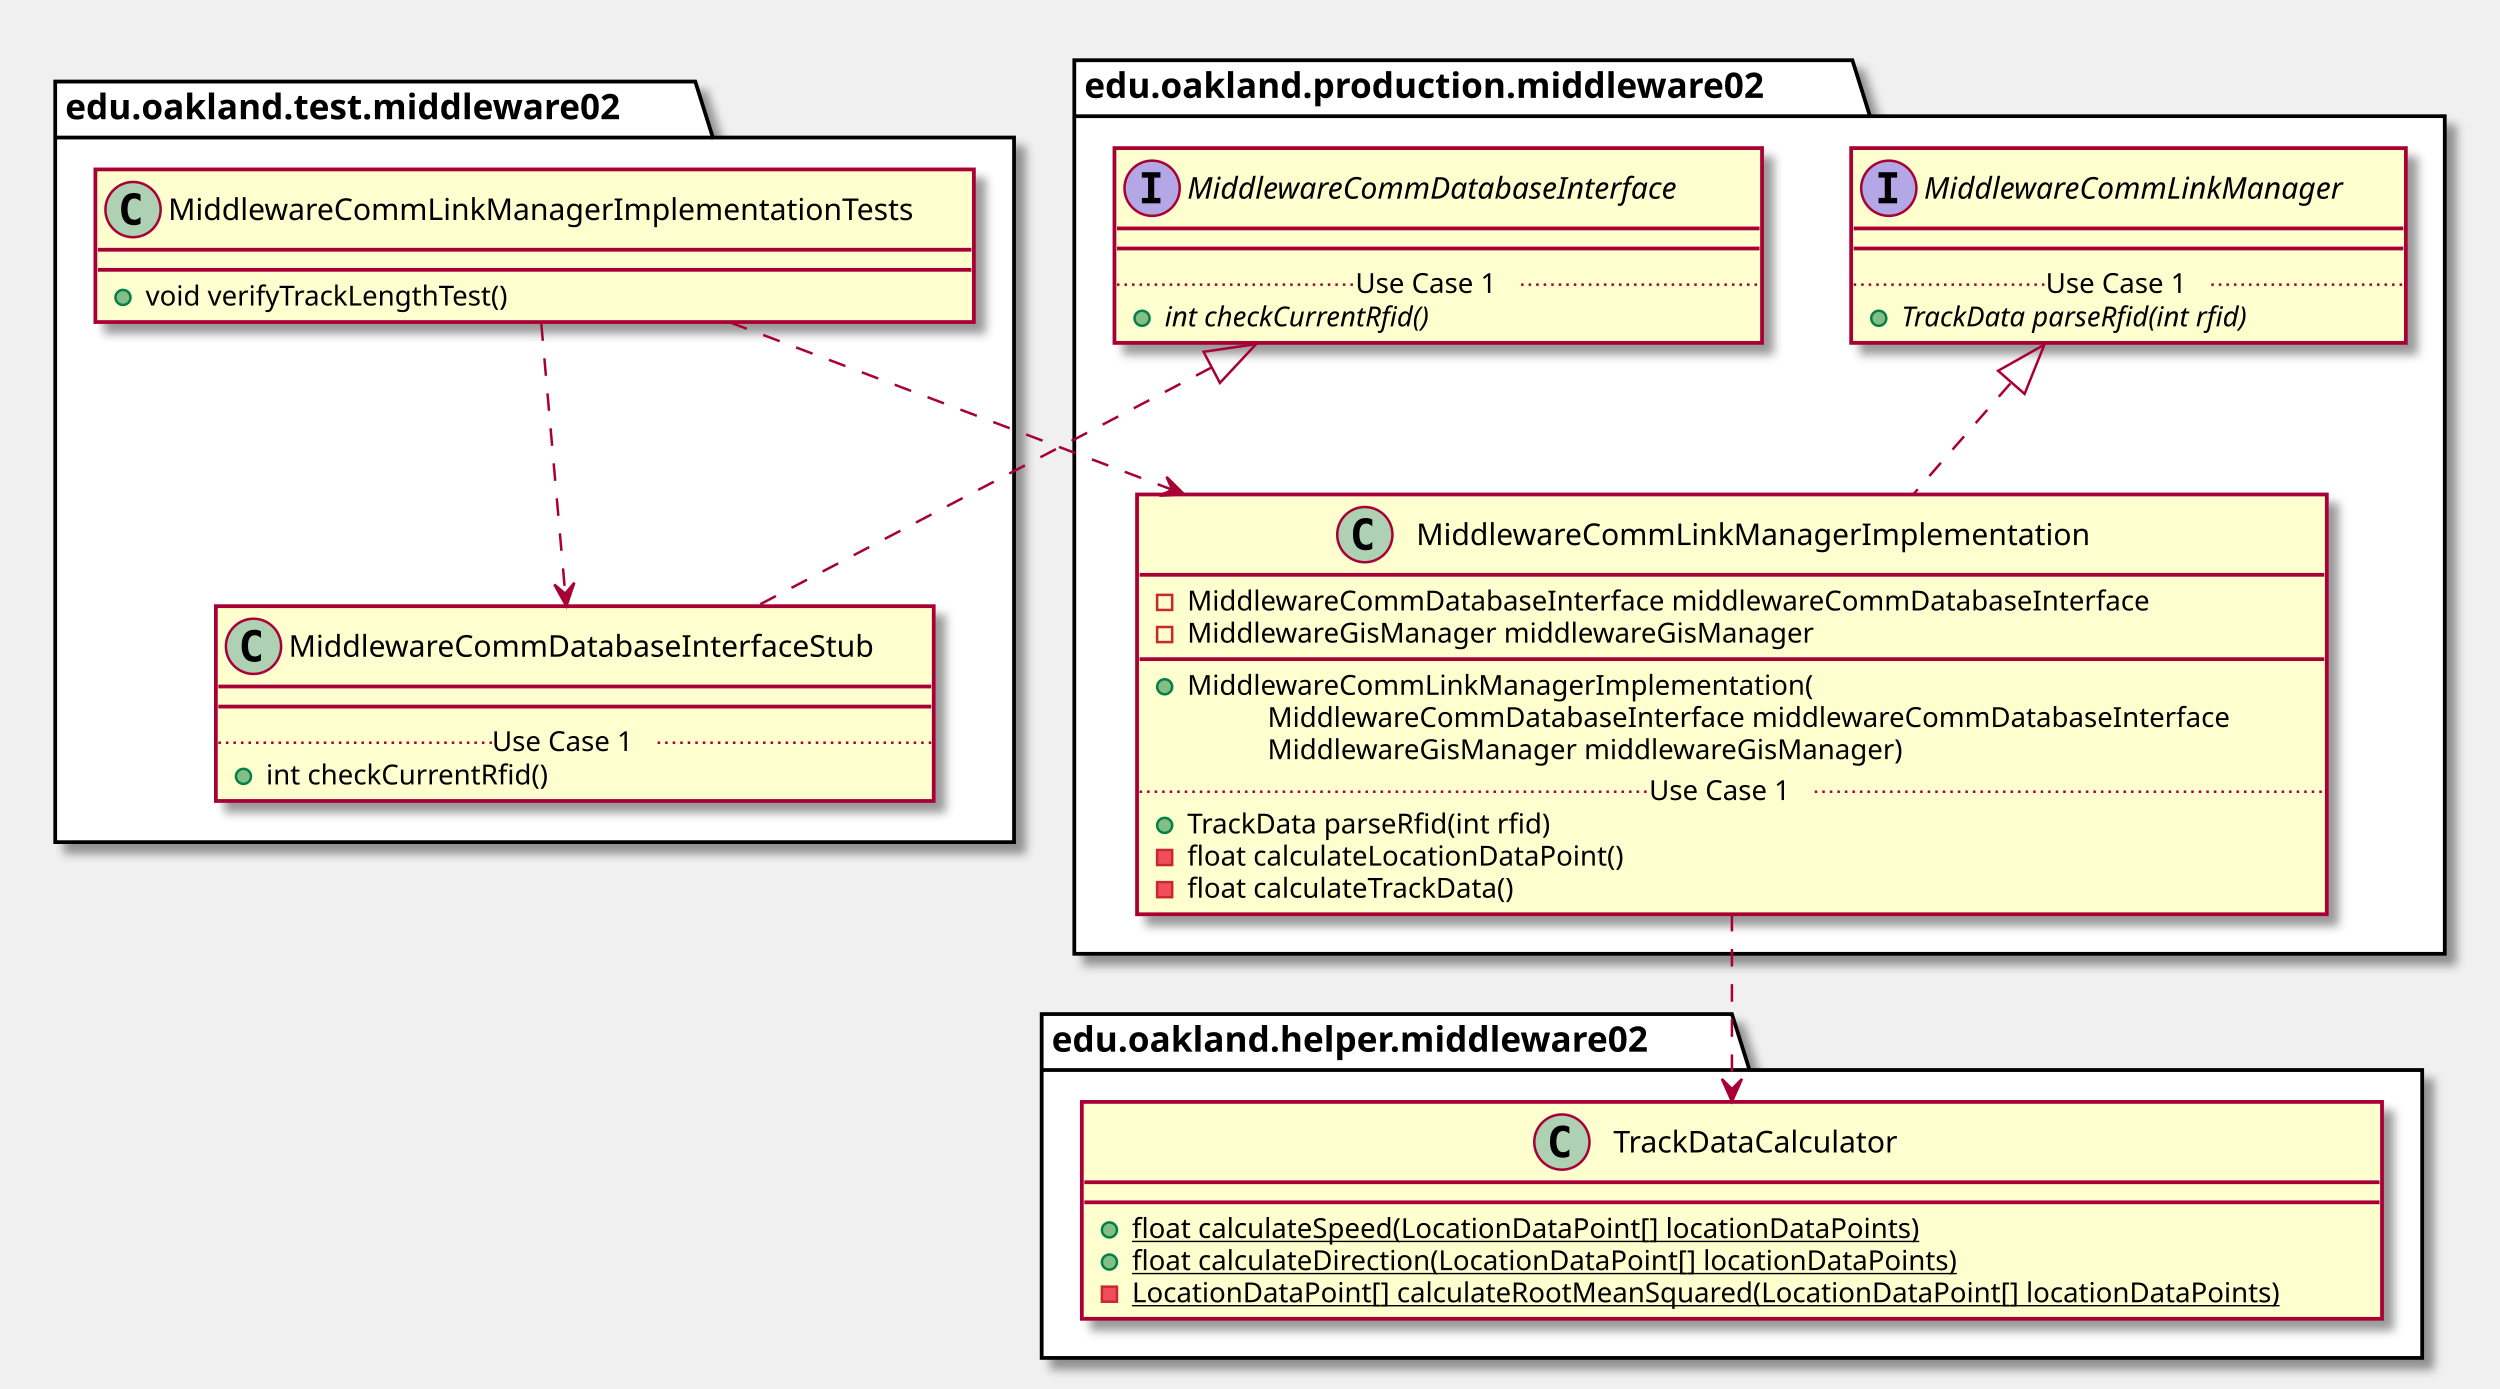
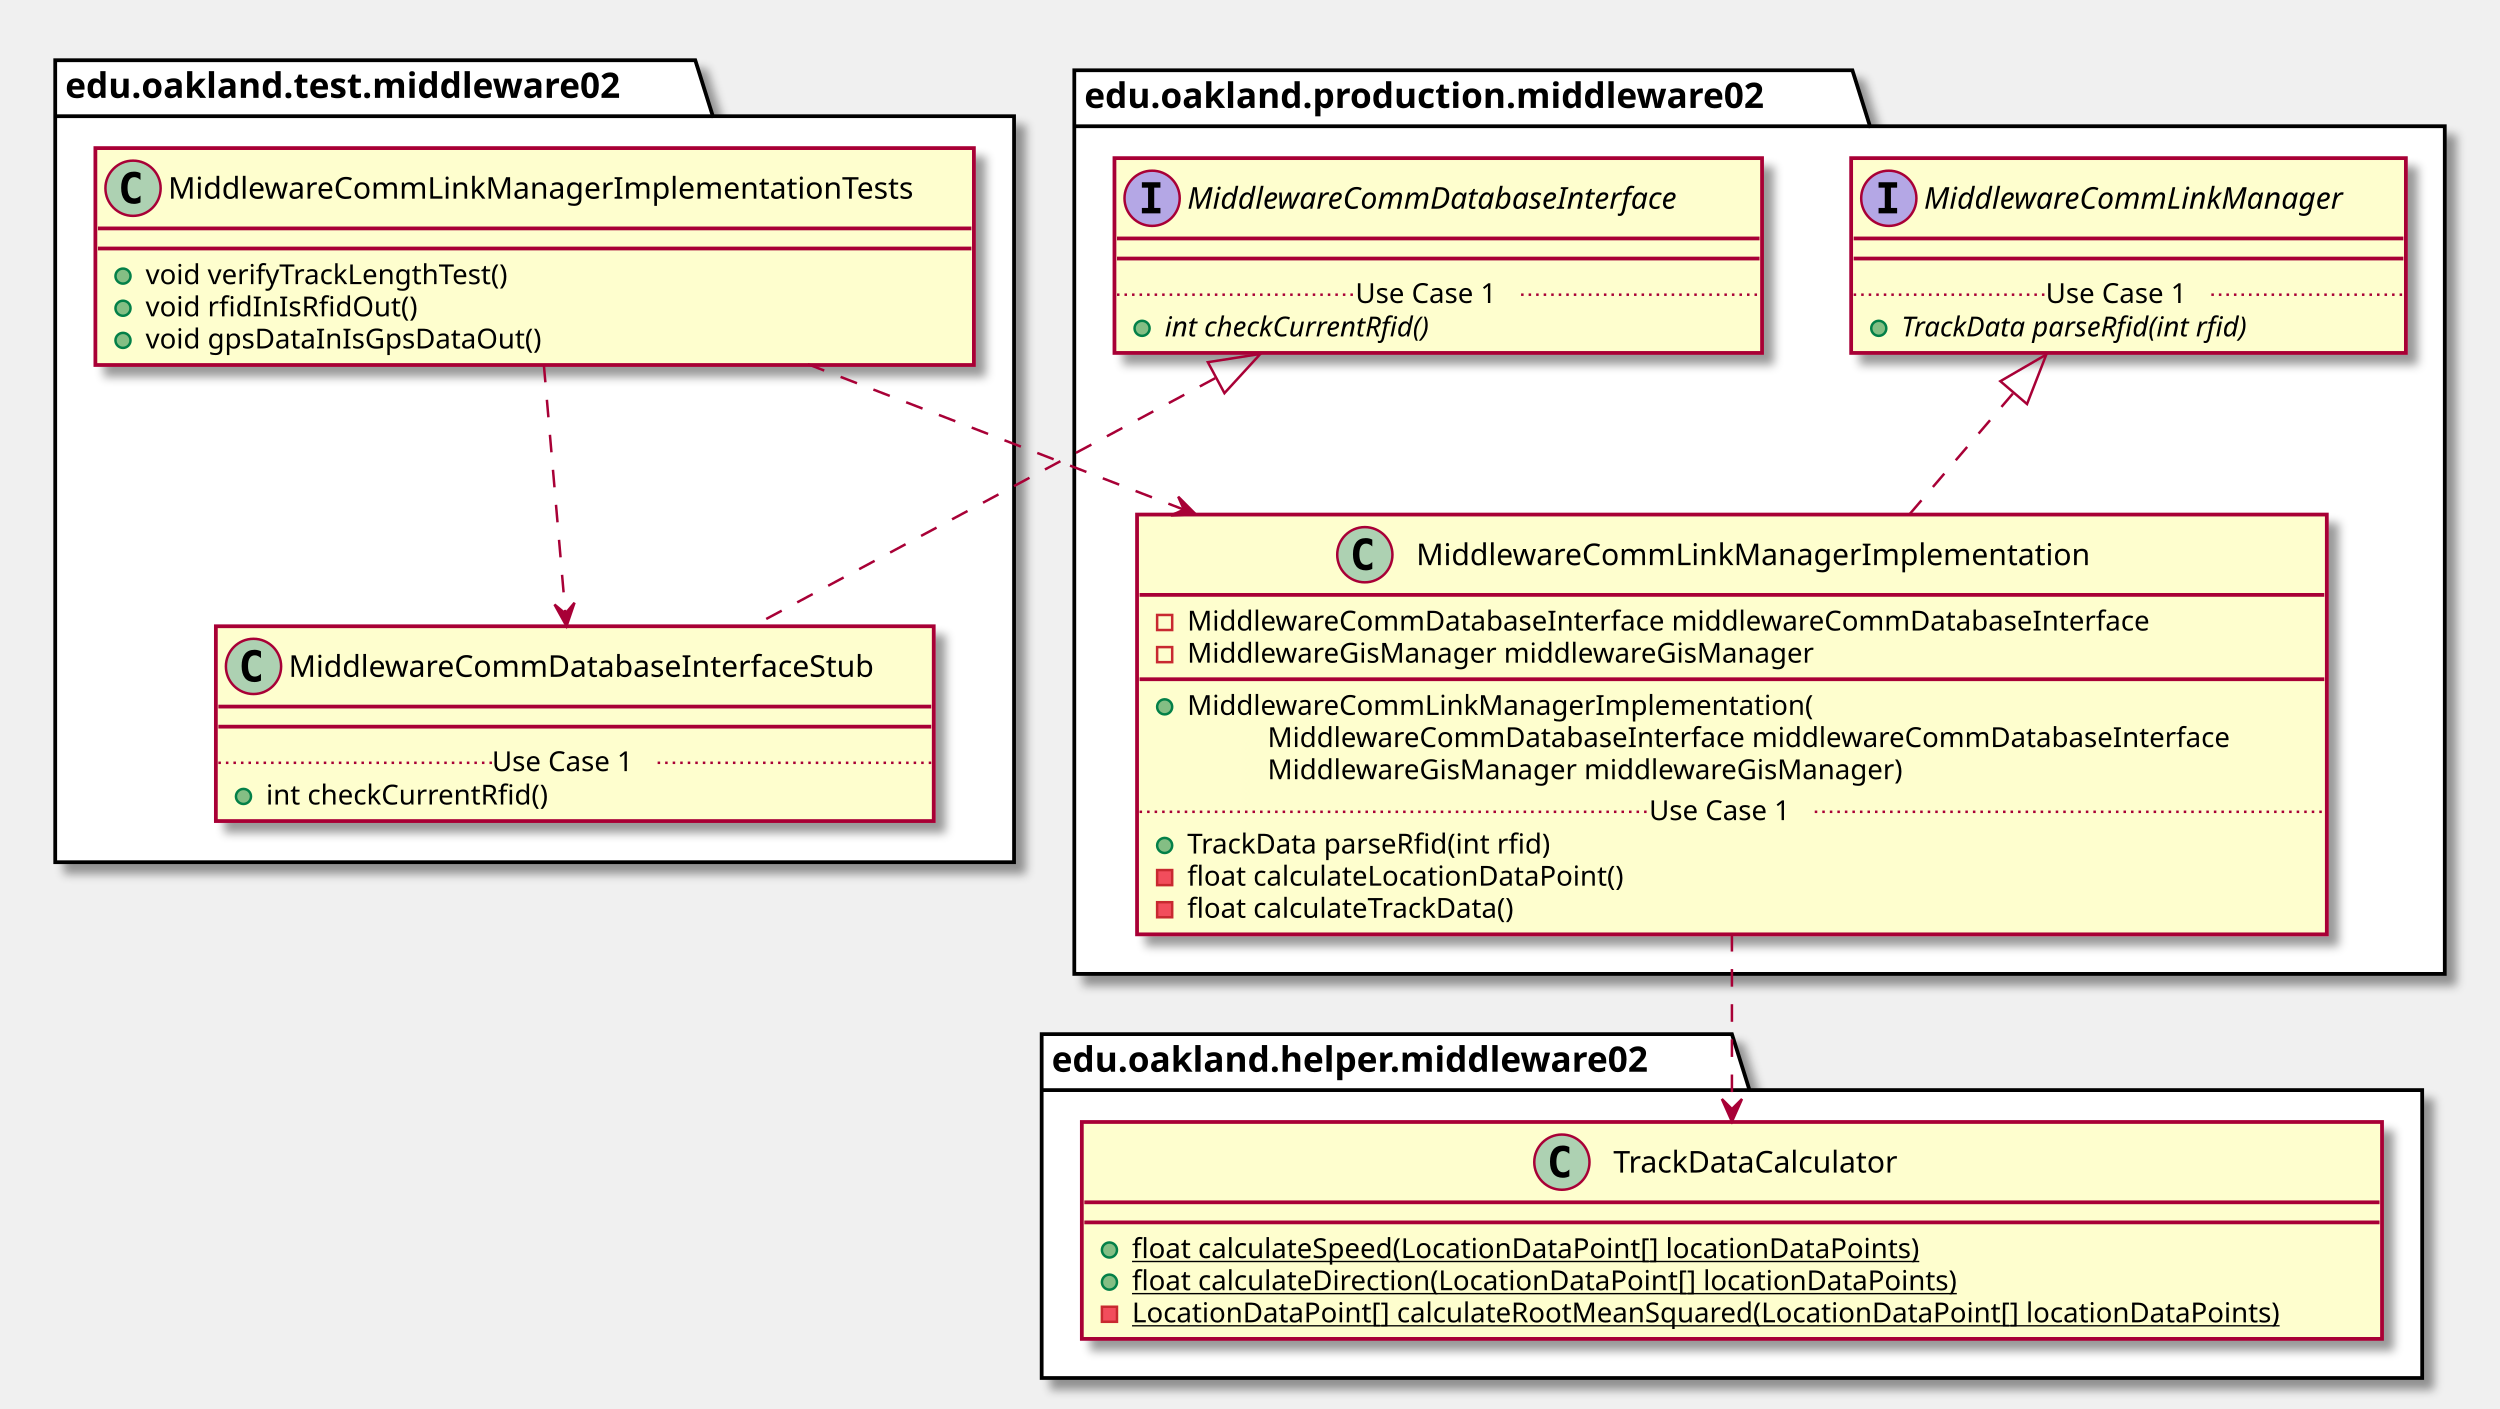
- <svg xmlns="http://www.w3.org/2000/svg" contentScriptType="application/ecmascript" contentStyleType="text/css" height="553px" preserveAspectRatio="none" style="width:996px;height:553px;" version="1.1" viewBox="0 0 996 553" width="996px" zoomAndPan="magnify">
+ <svg xmlns="http://www.w3.org/2000/svg" contentScriptType="application/ecmascript" contentStyleType="text/css" height="561px" preserveAspectRatio="none" style="width:996px;height:561px;" version="1.1" viewBox="0 0 996 561" width="996px" zoomAndPan="magnify">
  <defs>
-     <filter height="300%" id="f129n93kdbpjp9" width="300%" x="-1" y="-1">
+     <filter height="300%" id="fbnge24v2bjyk" width="300%" x="-1" y="-1">
      <feGaussianBlur result="blurOut" stdDeviation="2.0" />
      <feColorMatrix in="blurOut" result="blurOut2" type="matrix" values="0 0 0 0 0 0 0 0 0 0 0 0 0 0 0 0 0 0 .4 0" />
      <feOffset dx="4.0" dy="4.0" in="blurOut2" result="blurOut3" />
      <feBlend in="SourceGraphic" in2="blurOut3" mode="normal" />
    </filter>
  </defs>
  <g>
-     <polygon fill="#FFFFFF" filter="url(#f129n93kdbpjp9)" points="22,32.5,277,32.5,284,54.797,404,54.797,404,335.5,22,335.5,22,32.5" style="stroke: #000000; stroke-width: 1.5;" />
-     <line style="stroke: #000000; stroke-width: 1.5;" x1="22" x2="284" y1="54.797" y2="54.797" />
-     <text fill="#000000" font-family="sans-serif" font-size="14" font-weight="bold" lengthAdjust="spacingAndGlyphs" textLength="249" x="26" y="47.495">edu.oakland.test.middleware02</text>
-     <polygon fill="#FFFFFF" filter="url(#f129n93kdbpjp9)" points="428,24,738,24,745,46.297,974,46.297,974,380,428,380,428,24" style="stroke: #000000; stroke-width: 1.5;" />
-     <line style="stroke: #000000; stroke-width: 1.5;" x1="428" x2="745" y1="46.297" y2="46.297" />
-     <text fill="#000000" font-family="sans-serif" font-size="14" font-weight="bold" lengthAdjust="spacingAndGlyphs" textLength="304" x="432" y="38.995">edu.oakland.production.middleware02</text>
-     <polygon fill="#FFFFFF" filter="url(#f129n93kdbpjp9)" points="415,404,690,404,697,426.297,965,426.297,965,541,415,541,415,404" style="stroke: #000000; stroke-width: 1.5;" />
-     <line style="stroke: #000000; stroke-width: 1.5;" x1="415" x2="697" y1="426.297" y2="426.297" />
-     <text fill="#000000" font-family="sans-serif" font-size="14" font-weight="bold" lengthAdjust="spacingAndGlyphs" textLength="269" x="419" y="418.995">edu.oakland.helper.middleware02</text>
-     <rect fill="#FEFECE" filter="url(#f129n93kdbpjp9)" height="60.805" id="MiddlewareCommLinkManagerImplementationTests" style="stroke: #A80036; stroke-width: 1.5;" width="350" x="38" y="67.5" />
-     <ellipse cx="53" cy="83.5" fill="#ADD1B2" rx="11" ry="11" style="stroke: #A80036; stroke-width: 1.0;" />
-     <path d="M55.969,89.141 Q55.391,89.438 54.75,89.578 Q54.109,89.734 53.406,89.734 Q50.906,89.734 49.578,88.094 Q48.266,86.438 48.266,83.312 Q48.266,80.188 49.578,78.531 Q50.906,76.875 53.406,76.875 Q54.109,76.875 54.75,77.031 Q55.406,77.188 55.969,77.484 L55.969,80.203 Q55.344,79.625 54.75,79.359 Q54.156,79.078 53.531,79.078 Q52.188,79.078 51.5,80.156 Q50.812,81.219 50.812,83.312 Q50.812,85.406 51.5,86.484 Q52.188,87.547 53.531,87.547 Q54.156,87.547 54.75,87.281 Q55.344,87 55.969,86.422 L55.969,89.141 Z " />
-     <text fill="#000000" font-family="sans-serif" font-size="12" lengthAdjust="spacingAndGlyphs" textLength="318" x="67" y="87.654">MiddlewareCommLinkManagerImplementationTests</text>
-     <line style="stroke: #A80036; stroke-width: 1.5;" x1="39" x2="387" y1="99.5" y2="99.5" />
-     <line style="stroke: #A80036; stroke-width: 1.5;" x1="39" x2="387" y1="107.5" y2="107.5" />
-     <ellipse cx="49" cy="118.5" fill="#84BE84" rx="3" ry="3" style="stroke: #038048; stroke-width: 1.0;" />
-     <text fill="#000000" font-family="sans-serif" font-size="11" lengthAdjust="spacingAndGlyphs" textLength="160" x="58" y="121.71">void verifyTrackLengthTest()</text>
-     <rect fill="#FEFECE" filter="url(#f129n93kdbpjp9)" height="77.609" id="MiddlewareCommDatabaseInterfaceStub" style="stroke: #A80036; stroke-width: 1.5;" width="286" x="86" y="241.5" />
-     <ellipse cx="101" cy="257.5" fill="#ADD1B2" rx="11" ry="11" style="stroke: #A80036; stroke-width: 1.0;" />
-     <path d="M103.969,263.141 Q103.391,263.438 102.75,263.578 Q102.109,263.734 101.406,263.734 Q98.906,263.734 97.578,262.094 Q96.266,260.438 96.266,257.312 Q96.266,254.188 97.578,252.531 Q98.906,250.875 101.406,250.875 Q102.109,250.875 102.75,251.031 Q103.406,251.188 103.969,251.484 L103.969,254.203 Q103.344,253.625 102.75,253.359 Q102.156,253.078 101.531,253.078 Q100.188,253.078 99.5,254.156 Q98.812,255.219 98.812,257.312 Q98.812,259.406 99.5,260.484 Q100.188,261.547 101.531,261.547 Q102.156,261.547 102.75,261.281 Q103.344,261 103.969,260.422 L103.969,263.141 Z " />
-     <text fill="#000000" font-family="sans-serif" font-size="12" lengthAdjust="spacingAndGlyphs" textLength="254" x="115" y="261.654">MiddlewareCommDatabaseInterfaceStub</text>
-     <line style="stroke: #A80036; stroke-width: 1.5;" x1="87" x2="371" y1="273.5" y2="273.5" />
+     <polygon fill="#FFFFFF" filter="url(#fbnge24v2bjyk)" points="22,24,277,24,284,46.297,404,46.297,404,343.5,22,343.5,22,24" style="stroke: #000000; stroke-width: 1.5;" />
+     <line style="stroke: #000000; stroke-width: 1.5;" x1="22" x2="284" y1="46.297" y2="46.297" />
+     <text fill="#000000" font-family="sans-serif" font-size="14" font-weight="bold" lengthAdjust="spacingAndGlyphs" textLength="249" x="26" y="38.995">edu.oakland.test.middleware02</text>
+     <polygon fill="#FFFFFF" filter="url(#fbnge24v2bjyk)" points="428,28,738,28,745,50.297,974,50.297,974,388,428,388,428,28" style="stroke: #000000; stroke-width: 1.5;" />
+     <line style="stroke: #000000; stroke-width: 1.5;" x1="428" x2="745" y1="50.297" y2="50.297" />
+     <text fill="#000000" font-family="sans-serif" font-size="14" font-weight="bold" lengthAdjust="spacingAndGlyphs" textLength="304" x="432" y="42.995">edu.oakland.production.middleware02</text>
+     <polygon fill="#FFFFFF" filter="url(#fbnge24v2bjyk)" points="415,412,690,412,697,434.297,965,434.297,965,549,415,549,415,412" style="stroke: #000000; stroke-width: 1.5;" />
+     <line style="stroke: #000000; stroke-width: 1.5;" x1="415" x2="697" y1="434.297" y2="434.297" />
+     <text fill="#000000" font-family="sans-serif" font-size="14" font-weight="bold" lengthAdjust="spacingAndGlyphs" textLength="269" x="419" y="426.995">edu.oakland.helper.middleware02</text>
+     <rect fill="#FEFECE" filter="url(#fbnge24v2bjyk)" height="86.414" id="MiddlewareCommLinkManagerImplementationTests" style="stroke: #A80036; stroke-width: 1.5;" width="350" x="38" y="59" />
+     <ellipse cx="53" cy="75" fill="#ADD1B2" rx="11" ry="11" style="stroke: #A80036; stroke-width: 1.0;" />
+     <path d="M55.969,80.641 Q55.391,80.938 54.75,81.078 Q54.109,81.234 53.406,81.234 Q50.906,81.234 49.578,79.594 Q48.266,77.938 48.266,74.812 Q48.266,71.688 49.578,70.031 Q50.906,68.375 53.406,68.375 Q54.109,68.375 54.75,68.531 Q55.406,68.688 55.969,68.984 L55.969,71.703 Q55.344,71.125 54.75,70.859 Q54.156,70.578 53.531,70.578 Q52.188,70.578 51.5,71.656 Q50.812,72.719 50.812,74.812 Q50.812,76.906 51.5,77.984 Q52.188,79.047 53.531,79.047 Q54.156,79.047 54.75,78.781 Q55.344,78.5 55.969,77.922 L55.969,80.641 Z " />
+     <text fill="#000000" font-family="sans-serif" font-size="12" lengthAdjust="spacingAndGlyphs" textLength="318" x="67" y="79.154">MiddlewareCommLinkManagerImplementationTests</text>
+     <line style="stroke: #A80036; stroke-width: 1.5;" x1="39" x2="387" y1="91" y2="91" />
+     <line style="stroke: #A80036; stroke-width: 1.5;" x1="39" x2="387" y1="99" y2="99" />
+     <ellipse cx="49" cy="110" fill="#84BE84" rx="3" ry="3" style="stroke: #038048; stroke-width: 1.0;" />
+     <text fill="#000000" font-family="sans-serif" font-size="11" lengthAdjust="spacingAndGlyphs" textLength="160" x="58" y="113.21">void verifyTrackLengthTest()</text>
+     <ellipse cx="49" cy="122.805" fill="#84BE84" rx="3" ry="3" style="stroke: #038048; stroke-width: 1.0;" />
+     <text fill="#000000" font-family="sans-serif" font-size="11" lengthAdjust="spacingAndGlyphs" textLength="115" x="58" y="126.015">void rfidInIsRfidOut()</text>
+     <ellipse cx="49" cy="135.609" fill="#84BE84" rx="3" ry="3" style="stroke: #038048; stroke-width: 1.0;" />
+     <text fill="#000000" font-family="sans-serif" font-size="11" lengthAdjust="spacingAndGlyphs" textLength="171" x="58" y="138.82">void gpsDataInIsGpsDataOut()</text>
+     <rect fill="#FEFECE" filter="url(#fbnge24v2bjyk)" height="77.609" id="MiddlewareCommDatabaseInterfaceStub" style="stroke: #A80036; stroke-width: 1.5;" width="286" x="86" y="249.5" />
+     <ellipse cx="101" cy="265.5" fill="#ADD1B2" rx="11" ry="11" style="stroke: #A80036; stroke-width: 1.0;" />
+     <path d="M103.969,271.141 Q103.391,271.438 102.75,271.578 Q102.109,271.734 101.406,271.734 Q98.906,271.734 97.578,270.094 Q96.266,268.438 96.266,265.312 Q96.266,262.188 97.578,260.531 Q98.906,258.875 101.406,258.875 Q102.109,258.875 102.75,259.031 Q103.406,259.188 103.969,259.484 L103.969,262.203 Q103.344,261.625 102.75,261.359 Q102.156,261.078 101.531,261.078 Q100.188,261.078 99.5,262.156 Q98.812,263.219 98.812,265.312 Q98.812,267.406 99.5,268.484 Q100.188,269.547 101.531,269.547 Q102.156,269.547 102.75,269.281 Q103.344,269 103.969,268.422 L103.969,271.141 Z " />
+     <text fill="#000000" font-family="sans-serif" font-size="12" lengthAdjust="spacingAndGlyphs" textLength="254" x="115" y="269.654">MiddlewareCommDatabaseInterfaceStub</text>
    <line style="stroke: #A80036; stroke-width: 1.5;" x1="87" x2="371" y1="281.5" y2="281.5" />
-     <ellipse cx="97" cy="309.305" fill="#84BE84" rx="3" ry="3" style="stroke: #038048; stroke-width: 1.0;" />
-     <text fill="#000000" font-family="sans-serif" font-size="11" lengthAdjust="spacingAndGlyphs" textLength="122" x="106" y="312.515">int checkCurrentRfid()</text>
-     <line style="stroke: #A80036; stroke-width: 1.0; stroke-dasharray: 1.0,2.0;" x1="87" x2="196" y1="295.902" y2="295.902" />
-     <text fill="#000000" font-family="sans-serif" font-size="11" lengthAdjust="spacingAndGlyphs" textLength="66" x="196" y="299.21">Use Case 1</text>
-     <line style="stroke: #A80036; stroke-width: 1.0; stroke-dasharray: 1.0,2.0;" x1="262" x2="371" y1="295.902" y2="295.902" />
-     <rect fill="#FEFECE" filter="url(#f129n93kdbpjp9)" height="77.609" id="MiddlewareCommDatabaseInterface" style="stroke: #A80036; stroke-width: 1.5;" width="258" x="444" y="59" />
-     <ellipse cx="459" cy="75" fill="#B4A7E5" rx="11" ry="11" style="stroke: #A80036; stroke-width: 1.0;" />
-     <path d="M454.922,70.766 L454.922,68.609 L462.312,68.609 L462.312,70.766 L459.844,70.766 L459.844,78.844 L462.312,78.844 L462.312,81 L454.922,81 L454.922,78.844 L457.391,78.844 L457.391,70.766 L454.922,70.766 Z " />
-     <text fill="#000000" font-family="sans-serif" font-size="12" font-style="italic" lengthAdjust="spacingAndGlyphs" textLength="226" x="473" y="79.154">MiddlewareCommDatabaseInterface</text>
-     <line style="stroke: #A80036; stroke-width: 1.5;" x1="445" x2="701" y1="91" y2="91" />
-     <line style="stroke: #A80036; stroke-width: 1.5;" x1="445" x2="701" y1="99" y2="99" />
-     <ellipse cx="455" cy="126.805" fill="#84BE84" rx="3" ry="3" style="stroke: #038048; stroke-width: 1.0;" />
-     <text fill="#000000" font-family="sans-serif" font-size="11" font-style="italic" lengthAdjust="spacingAndGlyphs" textLength="123" x="464" y="130.015">int checkCurrentRfid()</text>
-     <line style="stroke: #A80036; stroke-width: 1.0; stroke-dasharray: 1.0,2.0;" x1="445" x2="540" y1="113.402" y2="113.402" />
-     <text fill="#000000" font-family="sans-serif" font-size="11" lengthAdjust="spacingAndGlyphs" textLength="66" x="540" y="116.71">Use Case 1</text>
-     <line style="stroke: #A80036; stroke-width: 1.0; stroke-dasharray: 1.0,2.0;" x1="606" x2="701" y1="113.402" y2="113.402" />
-     <rect fill="#FEFECE" filter="url(#f129n93kdbpjp9)" height="167.242" id="MiddlewareCommLinkManagerImplementation" style="stroke: #A80036; stroke-width: 1.5;" width="474" x="453" y="197" />
-     <ellipse cx="543.75" cy="213" fill="#ADD1B2" rx="11" ry="11" style="stroke: #A80036; stroke-width: 1.0;" />
-     <path d="M546.719,218.641 Q546.141,218.938 545.5,219.078 Q544.859,219.234 544.156,219.234 Q541.656,219.234 540.328,217.594 Q539.016,215.938 539.016,212.812 Q539.016,209.688 540.328,208.031 Q541.656,206.375 544.156,206.375 Q544.859,206.375 545.5,206.531 Q546.156,206.688 546.719,206.984 L546.719,209.703 Q546.094,209.125 545.5,208.859 Q544.906,208.578 544.281,208.578 Q542.938,208.578 542.25,209.656 Q541.562,210.719 541.562,212.812 Q541.562,214.906 542.25,215.984 Q542.938,217.047 544.281,217.047 Q544.906,217.047 545.5,216.781 Q546.094,216.5 546.719,215.922 L546.719,218.641 Z " />
-     <text fill="#000000" font-family="sans-serif" font-size="12" lengthAdjust="spacingAndGlyphs" textLength="284" x="564.25" y="217.154">MiddlewareCommLinkManagerImplementation</text>
-     <line style="stroke: #A80036; stroke-width: 1.5;" x1="454" x2="926" y1="229" y2="229" />
-     <rect fill="none" height="6" style="stroke: #C82930; stroke-width: 1.0;" width="6" x="461" y="237" />
-     <text fill="#000000" font-family="sans-serif" font-size="11" lengthAdjust="spacingAndGlyphs" textLength="416" x="473" y="243.21">MiddlewareCommDatabaseInterface middlewareCommDatabaseInterface</text>
-     <rect fill="none" height="6" style="stroke: #C82930; stroke-width: 1.0;" width="6" x="461" y="249.805" />
-     <text fill="#000000" font-family="sans-serif" font-size="11" lengthAdjust="spacingAndGlyphs" textLength="270" x="473" y="256.015">MiddlewareGisManager middlewareGisManager</text>
-     <line style="stroke: #A80036; stroke-width: 1.5;" x1="454" x2="926" y1="262.609" y2="262.609" />
-     <ellipse cx="464" cy="273.609" fill="#84BE84" rx="3" ry="3" style="stroke: #038048; stroke-width: 1.0;" />
-     <text fill="#000000" font-family="sans-serif" font-size="11" lengthAdjust="spacingAndGlyphs" textLength="264" x="473" y="276.82">MiddlewareCommLinkManagerImplementation(</text>
-     <text fill="#000000" font-family="sans-serif" font-size="11" lengthAdjust="spacingAndGlyphs" textLength="416" x="505" y="289.625">MiddlewareCommDatabaseInterface middlewareCommDatabaseInterface</text>
-     <text fill="#000000" font-family="sans-serif" font-size="11" lengthAdjust="spacingAndGlyphs" textLength="274" x="505" y="302.429">MiddlewareGisManager middlewareGisManager)</text>
-     <ellipse cx="464" cy="328.828" fill="#84BE84" rx="3" ry="3" style="stroke: #038048; stroke-width: 1.0;" />
-     <text fill="#000000" font-family="sans-serif" font-size="11" lengthAdjust="spacingAndGlyphs" textLength="160" x="473" y="332.039">TrackData parseRfid(int rfid)</text>
-     <rect fill="#F24D5C" height="6" style="stroke: #C82930; stroke-width: 1.0;" width="6" x="461" y="338.633" />
-     <text fill="#000000" font-family="sans-serif" font-size="11" lengthAdjust="spacingAndGlyphs" textLength="188" x="473" y="344.843">float calculateLocationDataPoint()</text>
-     <rect fill="#F24D5C" height="6" style="stroke: #C82930; stroke-width: 1.0;" width="6" x="461" y="351.438" />
-     <text fill="#000000" font-family="sans-serif" font-size="11" lengthAdjust="spacingAndGlyphs" textLength="144" x="473" y="357.648">float calculateTrackData()</text>
-     <line style="stroke: #A80036; stroke-width: 1.0; stroke-dasharray: 1.0,2.0;" x1="454" x2="657" y1="315.426" y2="315.426" />
-     <text fill="#000000" font-family="sans-serif" font-size="11" lengthAdjust="spacingAndGlyphs" textLength="66" x="657" y="318.734">Use Case 1</text>
-     <line style="stroke: #A80036; stroke-width: 1.0; stroke-dasharray: 1.0,2.0;" x1="723" x2="926" y1="315.426" y2="315.426" />
-     <rect fill="#FEFECE" filter="url(#f129n93kdbpjp9)" height="77.609" id="MiddlewareCommLinkManager" style="stroke: #A80036; stroke-width: 1.5;" width="221" x="737.5" y="59" />
-     <ellipse cx="752.5" cy="75" fill="#B4A7E5" rx="11" ry="11" style="stroke: #A80036; stroke-width: 1.0;" />
-     <path d="M748.422,70.766 L748.422,68.609 L755.812,68.609 L755.812,70.766 L753.344,70.766 L753.344,78.844 L755.812,78.844 L755.812,81 L748.422,81 L748.422,78.844 L750.891,78.844 L750.891,70.766 L748.422,70.766 Z " />
-     <text fill="#000000" font-family="sans-serif" font-size="12" font-style="italic" lengthAdjust="spacingAndGlyphs" textLength="189" x="766.5" y="79.154">MiddlewareCommLinkManager</text>
-     <line style="stroke: #A80036; stroke-width: 1.5;" x1="738.5" x2="957.5" y1="91" y2="91" />
-     <line style="stroke: #A80036; stroke-width: 1.5;" x1="738.5" x2="957.5" y1="99" y2="99" />
-     <ellipse cx="748.5" cy="126.805" fill="#84BE84" rx="3" ry="3" style="stroke: #038048; stroke-width: 1.0;" />
-     <text fill="#000000" font-family="sans-serif" font-size="11" font-style="italic" lengthAdjust="spacingAndGlyphs" textLength="160" x="757.5" y="130.015">TrackData parseRfid(int rfid)</text>
-     <line style="stroke: #A80036; stroke-width: 1.0; stroke-dasharray: 1.0,2.0;" x1="738.5" x2="815" y1="113.402" y2="113.402" />
-     <text fill="#000000" font-family="sans-serif" font-size="11" lengthAdjust="spacingAndGlyphs" textLength="66" x="815" y="116.71">Use Case 1</text>
-     <line style="stroke: #A80036; stroke-width: 1.0; stroke-dasharray: 1.0,2.0;" x1="881" x2="957.5" y1="113.402" y2="113.402" />
-     <rect fill="#FEFECE" filter="url(#f129n93kdbpjp9)" height="86.414" id="TrackDataCalculator" style="stroke: #A80036; stroke-width: 1.5;" width="518" x="431" y="439" />
-     <ellipse cx="622.25" cy="455" fill="#ADD1B2" rx="11" ry="11" style="stroke: #A80036; stroke-width: 1.0;" />
-     <path d="M625.219,460.641 Q624.641,460.938 624,461.078 Q623.359,461.234 622.656,461.234 Q620.156,461.234 618.828,459.594 Q617.516,457.938 617.516,454.812 Q617.516,451.688 618.828,450.031 Q620.156,448.375 622.656,448.375 Q623.359,448.375 624,448.531 Q624.656,448.688 625.219,448.984 L625.219,451.703 Q624.594,451.125 624,450.859 Q623.406,450.578 622.781,450.578 Q621.438,450.578 620.75,451.656 Q620.062,452.719 620.062,454.812 Q620.062,456.906 620.75,457.984 Q621.438,459.047 622.781,459.047 Q623.406,459.047 624,458.781 Q624.594,458.5 625.219,457.922 L625.219,460.641 Z " />
-     <text fill="#000000" font-family="sans-serif" font-size="12" lengthAdjust="spacingAndGlyphs" textLength="127" x="642.75" y="459.154">TrackDataCalculator</text>
-     <line style="stroke: #A80036; stroke-width: 1.5;" x1="432" x2="948" y1="471" y2="471" />
+     <line style="stroke: #A80036; stroke-width: 1.5;" x1="87" x2="371" y1="289.5" y2="289.5" />
+     <ellipse cx="97" cy="317.305" fill="#84BE84" rx="3" ry="3" style="stroke: #038048; stroke-width: 1.0;" />
+     <text fill="#000000" font-family="sans-serif" font-size="11" lengthAdjust="spacingAndGlyphs" textLength="122" x="106" y="320.515">int checkCurrentRfid()</text>
+     <line style="stroke: #A80036; stroke-width: 1.0; stroke-dasharray: 1.0,2.0;" x1="87" x2="196" y1="303.902" y2="303.902" />
+     <text fill="#000000" font-family="sans-serif" font-size="11" lengthAdjust="spacingAndGlyphs" textLength="66" x="196" y="307.21">Use Case 1</text>
+     <line style="stroke: #A80036; stroke-width: 1.0; stroke-dasharray: 1.0,2.0;" x1="262" x2="371" y1="303.902" y2="303.902" />
+     <rect fill="#FEFECE" filter="url(#fbnge24v2bjyk)" height="77.609" id="MiddlewareCommDatabaseInterface" style="stroke: #A80036; stroke-width: 1.5;" width="258" x="444" y="63" />
+     <ellipse cx="459" cy="79" fill="#B4A7E5" rx="11" ry="11" style="stroke: #A80036; stroke-width: 1.0;" />
+     <path d="M454.922,74.766 L454.922,72.609 L462.312,72.609 L462.312,74.766 L459.844,74.766 L459.844,82.844 L462.312,82.844 L462.312,85 L454.922,85 L454.922,82.844 L457.391,82.844 L457.391,74.766 L454.922,74.766 Z " />
+     <text fill="#000000" font-family="sans-serif" font-size="12" font-style="italic" lengthAdjust="spacingAndGlyphs" textLength="226" x="473" y="83.154">MiddlewareCommDatabaseInterface</text>
+     <line style="stroke: #A80036; stroke-width: 1.5;" x1="445" x2="701" y1="95" y2="95" />
+     <line style="stroke: #A80036; stroke-width: 1.5;" x1="445" x2="701" y1="103" y2="103" />
+     <ellipse cx="455" cy="130.805" fill="#84BE84" rx="3" ry="3" style="stroke: #038048; stroke-width: 1.0;" />
+     <text fill="#000000" font-family="sans-serif" font-size="11" font-style="italic" lengthAdjust="spacingAndGlyphs" textLength="123" x="464" y="134.015">int checkCurrentRfid()</text>
+     <line style="stroke: #A80036; stroke-width: 1.0; stroke-dasharray: 1.0,2.0;" x1="445" x2="540" y1="117.402" y2="117.402" />
+     <text fill="#000000" font-family="sans-serif" font-size="11" lengthAdjust="spacingAndGlyphs" textLength="66" x="540" y="120.71">Use Case 1</text>
+     <line style="stroke: #A80036; stroke-width: 1.0; stroke-dasharray: 1.0,2.0;" x1="606" x2="701" y1="117.402" y2="117.402" />
+     <rect fill="#FEFECE" filter="url(#fbnge24v2bjyk)" height="167.242" id="MiddlewareCommLinkManagerImplementation" style="stroke: #A80036; stroke-width: 1.5;" width="474" x="453" y="205" />
+     <ellipse cx="543.75" cy="221" fill="#ADD1B2" rx="11" ry="11" style="stroke: #A80036; stroke-width: 1.0;" />
+     <path d="M546.719,226.641 Q546.141,226.938 545.5,227.078 Q544.859,227.234 544.156,227.234 Q541.656,227.234 540.328,225.594 Q539.016,223.938 539.016,220.812 Q539.016,217.688 540.328,216.031 Q541.656,214.375 544.156,214.375 Q544.859,214.375 545.5,214.531 Q546.156,214.688 546.719,214.984 L546.719,217.703 Q546.094,217.125 545.5,216.859 Q544.906,216.578 544.281,216.578 Q542.938,216.578 542.25,217.656 Q541.562,218.719 541.562,220.812 Q541.562,222.906 542.25,223.984 Q542.938,225.047 544.281,225.047 Q544.906,225.047 545.5,224.781 Q546.094,224.5 546.719,223.922 L546.719,226.641 Z " />
+     <text fill="#000000" font-family="sans-serif" font-size="12" lengthAdjust="spacingAndGlyphs" textLength="284" x="564.25" y="225.154">MiddlewareCommLinkManagerImplementation</text>
+     <line style="stroke: #A80036; stroke-width: 1.5;" x1="454" x2="926" y1="237" y2="237" />
+     <rect fill="none" height="6" style="stroke: #C82930; stroke-width: 1.0;" width="6" x="461" y="245" />
+     <text fill="#000000" font-family="sans-serif" font-size="11" lengthAdjust="spacingAndGlyphs" textLength="416" x="473" y="251.21">MiddlewareCommDatabaseInterface middlewareCommDatabaseInterface</text>
+     <rect fill="none" height="6" style="stroke: #C82930; stroke-width: 1.0;" width="6" x="461" y="257.805" />
+     <text fill="#000000" font-family="sans-serif" font-size="11" lengthAdjust="spacingAndGlyphs" textLength="270" x="473" y="264.015">MiddlewareGisManager middlewareGisManager</text>
+     <line style="stroke: #A80036; stroke-width: 1.5;" x1="454" x2="926" y1="270.609" y2="270.609" />
+     <ellipse cx="464" cy="281.609" fill="#84BE84" rx="3" ry="3" style="stroke: #038048; stroke-width: 1.0;" />
+     <text fill="#000000" font-family="sans-serif" font-size="11" lengthAdjust="spacingAndGlyphs" textLength="264" x="473" y="284.82">MiddlewareCommLinkManagerImplementation(</text>
+     <text fill="#000000" font-family="sans-serif" font-size="11" lengthAdjust="spacingAndGlyphs" textLength="416" x="505" y="297.625">MiddlewareCommDatabaseInterface middlewareCommDatabaseInterface</text>
+     <text fill="#000000" font-family="sans-serif" font-size="11" lengthAdjust="spacingAndGlyphs" textLength="274" x="505" y="310.429">MiddlewareGisManager middlewareGisManager)</text>
+     <ellipse cx="464" cy="336.828" fill="#84BE84" rx="3" ry="3" style="stroke: #038048; stroke-width: 1.0;" />
+     <text fill="#000000" font-family="sans-serif" font-size="11" lengthAdjust="spacingAndGlyphs" textLength="160" x="473" y="340.039">TrackData parseRfid(int rfid)</text>
+     <rect fill="#F24D5C" height="6" style="stroke: #C82930; stroke-width: 1.0;" width="6" x="461" y="346.633" />
+     <text fill="#000000" font-family="sans-serif" font-size="11" lengthAdjust="spacingAndGlyphs" textLength="188" x="473" y="352.843">float calculateLocationDataPoint()</text>
+     <rect fill="#F24D5C" height="6" style="stroke: #C82930; stroke-width: 1.0;" width="6" x="461" y="359.438" />
+     <text fill="#000000" font-family="sans-serif" font-size="11" lengthAdjust="spacingAndGlyphs" textLength="144" x="473" y="365.648">float calculateTrackData()</text>
+     <line style="stroke: #A80036; stroke-width: 1.0; stroke-dasharray: 1.0,2.0;" x1="454" x2="657" y1="323.426" y2="323.426" />
+     <text fill="#000000" font-family="sans-serif" font-size="11" lengthAdjust="spacingAndGlyphs" textLength="66" x="657" y="326.734">Use Case 1</text>
+     <line style="stroke: #A80036; stroke-width: 1.0; stroke-dasharray: 1.0,2.0;" x1="723" x2="926" y1="323.426" y2="323.426" />
+     <rect fill="#FEFECE" filter="url(#fbnge24v2bjyk)" height="77.609" id="MiddlewareCommLinkManager" style="stroke: #A80036; stroke-width: 1.5;" width="221" x="737.5" y="63" />
+     <ellipse cx="752.5" cy="79" fill="#B4A7E5" rx="11" ry="11" style="stroke: #A80036; stroke-width: 1.0;" />
+     <path d="M748.422,74.766 L748.422,72.609 L755.812,72.609 L755.812,74.766 L753.344,74.766 L753.344,82.844 L755.812,82.844 L755.812,85 L748.422,85 L748.422,82.844 L750.891,82.844 L750.891,74.766 L748.422,74.766 Z " />
+     <text fill="#000000" font-family="sans-serif" font-size="12" font-style="italic" lengthAdjust="spacingAndGlyphs" textLength="189" x="766.5" y="83.154">MiddlewareCommLinkManager</text>
+     <line style="stroke: #A80036; stroke-width: 1.5;" x1="738.5" x2="957.5" y1="95" y2="95" />
+     <line style="stroke: #A80036; stroke-width: 1.5;" x1="738.5" x2="957.5" y1="103" y2="103" />
+     <ellipse cx="748.5" cy="130.805" fill="#84BE84" rx="3" ry="3" style="stroke: #038048; stroke-width: 1.0;" />
+     <text fill="#000000" font-family="sans-serif" font-size="11" font-style="italic" lengthAdjust="spacingAndGlyphs" textLength="160" x="757.5" y="134.015">TrackData parseRfid(int rfid)</text>
+     <line style="stroke: #A80036; stroke-width: 1.0; stroke-dasharray: 1.0,2.0;" x1="738.5" x2="815" y1="117.402" y2="117.402" />
+     <text fill="#000000" font-family="sans-serif" font-size="11" lengthAdjust="spacingAndGlyphs" textLength="66" x="815" y="120.71">Use Case 1</text>
+     <line style="stroke: #A80036; stroke-width: 1.0; stroke-dasharray: 1.0,2.0;" x1="881" x2="957.5" y1="117.402" y2="117.402" />
+     <rect fill="#FEFECE" filter="url(#fbnge24v2bjyk)" height="86.414" id="TrackDataCalculator" style="stroke: #A80036; stroke-width: 1.5;" width="518" x="431" y="447" />
+     <ellipse cx="622.25" cy="463" fill="#ADD1B2" rx="11" ry="11" style="stroke: #A80036; stroke-width: 1.0;" />
+     <path d="M625.219,468.641 Q624.641,468.938 624,469.078 Q623.359,469.234 622.656,469.234 Q620.156,469.234 618.828,467.594 Q617.516,465.938 617.516,462.812 Q617.516,459.688 618.828,458.031 Q620.156,456.375 622.656,456.375 Q623.359,456.375 624,456.531 Q624.656,456.688 625.219,456.984 L625.219,459.703 Q624.594,459.125 624,458.859 Q623.406,458.578 622.781,458.578 Q621.438,458.578 620.75,459.656 Q620.062,460.719 620.062,462.812 Q620.062,464.906 620.75,465.984 Q621.438,467.047 622.781,467.047 Q623.406,467.047 624,466.781 Q624.594,466.5 625.219,465.922 L625.219,468.641 Z " />
+     <text fill="#000000" font-family="sans-serif" font-size="12" lengthAdjust="spacingAndGlyphs" textLength="127" x="642.75" y="467.154">TrackDataCalculator</text>
    <line style="stroke: #A80036; stroke-width: 1.5;" x1="432" x2="948" y1="479" y2="479" />
-     <ellipse cx="442" cy="490" fill="#84BE84" rx="3" ry="3" style="stroke: #038048; stroke-width: 1.0;" />
-     <text fill="#000000" font-family="sans-serif" font-size="11" lengthAdjust="spacingAndGlyphs" text-decoration="underline" textLength="341" x="451" y="493.21">float calculateSpeed(LocationDataPoint[] locationDataPoints)</text>
-     <ellipse cx="442" cy="502.805" fill="#84BE84" rx="3" ry="3" style="stroke: #038048; stroke-width: 1.0;" />
-     <text fill="#000000" font-family="sans-serif" font-size="11" lengthAdjust="spacingAndGlyphs" text-decoration="underline" textLength="355" x="451" y="506.015">float calculateDirection(LocationDataPoint[] locationDataPoints)</text>
-     <rect fill="#F24D5C" height="6" style="stroke: #C82930; stroke-width: 1.0;" width="6" x="439" y="512.609" />
-     <text fill="#000000" font-family="sans-serif" font-size="11" lengthAdjust="spacingAndGlyphs" text-decoration="underline" textLength="492" x="451" y="518.82">LocationDataPoint[] calculateRootMeanSquared(LocationDataPoint[] locationDataPoints)</text>
-     <path d="M482.69,146.39 C426.14,176.06 354.24,213.79 301.43,241.49 " fill="none" id="MiddlewareCommDatabaseInterface&lt;-MiddlewareCommDatabaseInterfaceStub" style="stroke: #A80036; stroke-width: 1.0; stroke-dasharray: 7.0,7.0;" />
-     <polygon fill="none" points="479.5,140.15,500.47,137.06,486.01,152.55,479.5,140.15" style="stroke: #A80036; stroke-width: 1.0;" />
-     <path d="M215.64,128.81 C218.24,158.08 222.22,203.06 225.17,236.26 " fill="none" id="MiddlewareCommLinkManagerImplementationTests-&gt;MiddlewareCommDatabaseInterfaceStub" style="stroke: #A80036; stroke-width: 1.0; stroke-dasharray: 7.0,7.0;" />
-     <polygon fill="#A80036" points="225.63,241.48,228.816,232.161,225.186,236.5,220.847,232.87,225.63,241.48" style="stroke: #A80036; stroke-width: 1.0;" />
-     <path d="M800.93,152.78 C788.83,166.6 775.53,181.79 762.47,196.71 " fill="none" id="MiddlewareCommLinkManager&lt;-MiddlewareCommLinkManagerImplementation" style="stroke: #A80036; stroke-width: 1.0; stroke-dasharray: 7.0,7.0;" />
-     <polygon fill="none" points="796.05,147.72,814.49,137.28,806.59,156.94,796.05,147.72" style="stroke: #A80036; stroke-width: 1.0;" />
-     <path d="M690,364.08 C690,387.8 690,412.85 690,433.66 " fill="none" id="MiddlewareCommLinkManagerImplementation-&gt;TrackDataCalculator" style="stroke: #A80036; stroke-width: 1.0; stroke-dasharray: 7.0,7.0;" />
-     <polygon fill="#A80036" points="690,438.85,694,429.85,690,433.85,686,429.85,690,438.85" style="stroke: #A80036; stroke-width: 1.0;" />
-     <path d="M290.97,128.5 C339.17,146.74 403.71,171.17 466.81,195.04 " fill="none" id="MiddlewareCommLinkManagerImplementationTests-&gt;MiddlewareCommLinkManagerImplementation" style="stroke: #A80036; stroke-width: 1.0; stroke-dasharray: 7.0,7.0;" />
-     <polygon fill="#A80036" points="471.74,196.91,464.736,189.986,467.063,195.142,461.907,197.469,471.74,196.91" style="stroke: #A80036; stroke-width: 1.0;" />
+     <line style="stroke: #A80036; stroke-width: 1.5;" x1="432" x2="948" y1="487" y2="487" />
+     <ellipse cx="442" cy="498" fill="#84BE84" rx="3" ry="3" style="stroke: #038048; stroke-width: 1.0;" />
+     <text fill="#000000" font-family="sans-serif" font-size="11" lengthAdjust="spacingAndGlyphs" text-decoration="underline" textLength="341" x="451" y="501.21">float calculateSpeed(LocationDataPoint[] locationDataPoints)</text>
+     <ellipse cx="442" cy="510.805" fill="#84BE84" rx="3" ry="3" style="stroke: #038048; stroke-width: 1.0;" />
+     <text fill="#000000" font-family="sans-serif" font-size="11" lengthAdjust="spacingAndGlyphs" text-decoration="underline" textLength="355" x="451" y="514.015">float calculateDirection(LocationDataPoint[] locationDataPoints)</text>
+     <rect fill="#F24D5C" height="6" style="stroke: #C82930; stroke-width: 1.0;" width="6" x="439" y="520.609" />
+     <text fill="#000000" font-family="sans-serif" font-size="11" lengthAdjust="spacingAndGlyphs" text-decoration="underline" textLength="492" x="451" y="526.82">LocationDataPoint[] calculateRootMeanSquared(LocationDataPoint[] locationDataPoints)</text>
+     <path d="M484.16,150.65 C426.9,181.36 353.45,220.76 300.06,249.39 " fill="none" id="MiddlewareCommDatabaseInterface&lt;-MiddlewareCommDatabaseInterfaceStub" style="stroke: #A80036; stroke-width: 1.0; stroke-dasharray: 7.0,7.0;" />
+     <polygon fill="none" points="481.21,144.29,502.14,141,487.82,156.63,481.21,144.29" style="stroke: #A80036; stroke-width: 1.0;" />
+     <path d="M216.67,145.33 C219.24,175 222.67,214.52 225.26,244.37 " fill="none" id="MiddlewareCommLinkManagerImplementationTests-&gt;MiddlewareCommDatabaseInterfaceStub" style="stroke: #A80036; stroke-width: 1.0; stroke-dasharray: 7.0,7.0;" />
+     <polygon fill="#A80036" points="225.7,249.45,228.888,240.131,225.258,244.47,220.919,240.839,225.7,249.45" style="stroke: #A80036; stroke-width: 1.0;" />
+     <path d="M801.93,156.79 C789.06,171.83 774.76,188.53 760.81,204.82 " fill="none" id="MiddlewareCommLinkManager&lt;-MiddlewareCommLinkManagerImplementation" style="stroke: #A80036; stroke-width: 1.0; stroke-dasharray: 7.0,7.0;" />
+     <polygon fill="none" points="796.94,151.87,815.26,141.23,807.57,160.97,796.94,151.87" style="stroke: #A80036; stroke-width: 1.0;" />
+     <path d="M690,372.08 C690,395.8 690,420.85 690,441.66 " fill="none" id="MiddlewareCommLinkManagerImplementation-&gt;TrackDataCalculator" style="stroke: #A80036; stroke-width: 1.0; stroke-dasharray: 7.0,7.0;" />
+     <polygon fill="#A80036" points="690,446.85,694,437.85,690,441.85,686,437.85,690,446.85" style="stroke: #A80036; stroke-width: 1.0;" />
+     <path d="M321.84,145.1 C366.41,162.34 419.66,182.94 471.64,203.04 " fill="none" id="MiddlewareCommLinkManagerImplementationTests-&gt;MiddlewareCommLinkManagerImplementation" style="stroke: #A80036; stroke-width: 1.0; stroke-dasharray: 7.0,7.0;" />
+     <polygon fill="#A80036" points="476.34,204.86,469.399,197.873,471.679,203.05,466.502,205.33,476.34,204.86" style="stroke: #A80036; stroke-width: 1.0;" />
  </g>
</svg>
